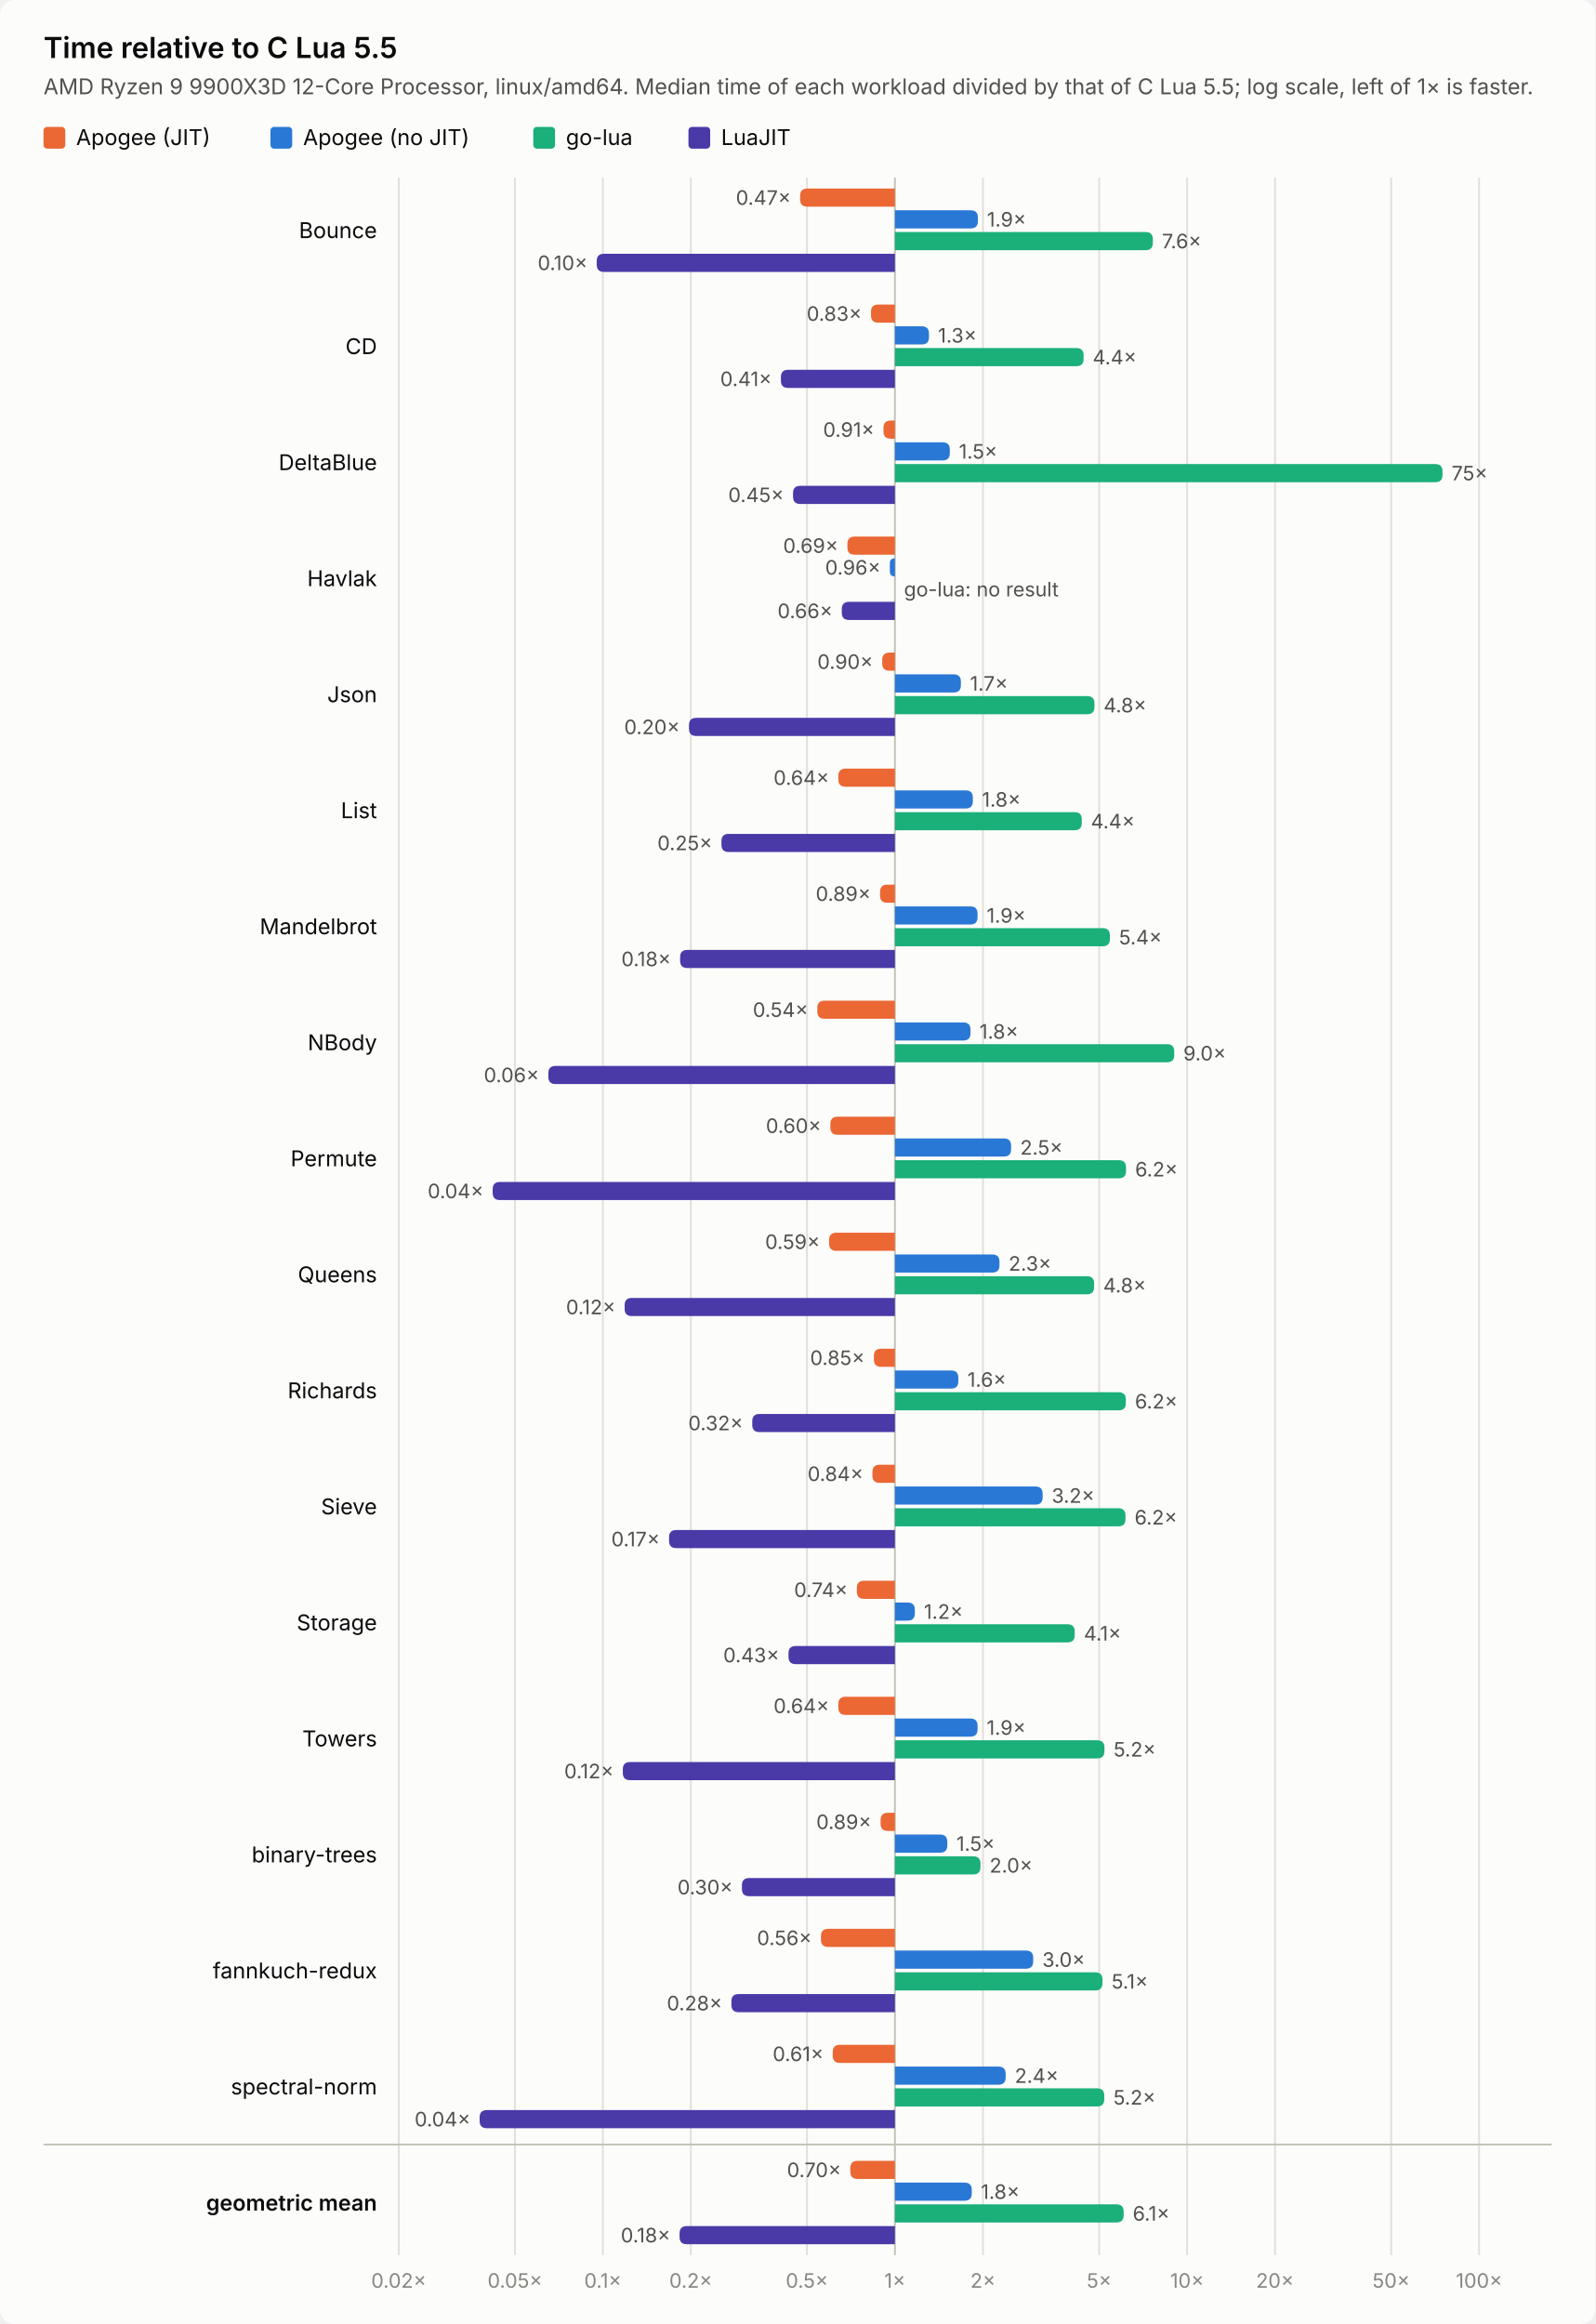
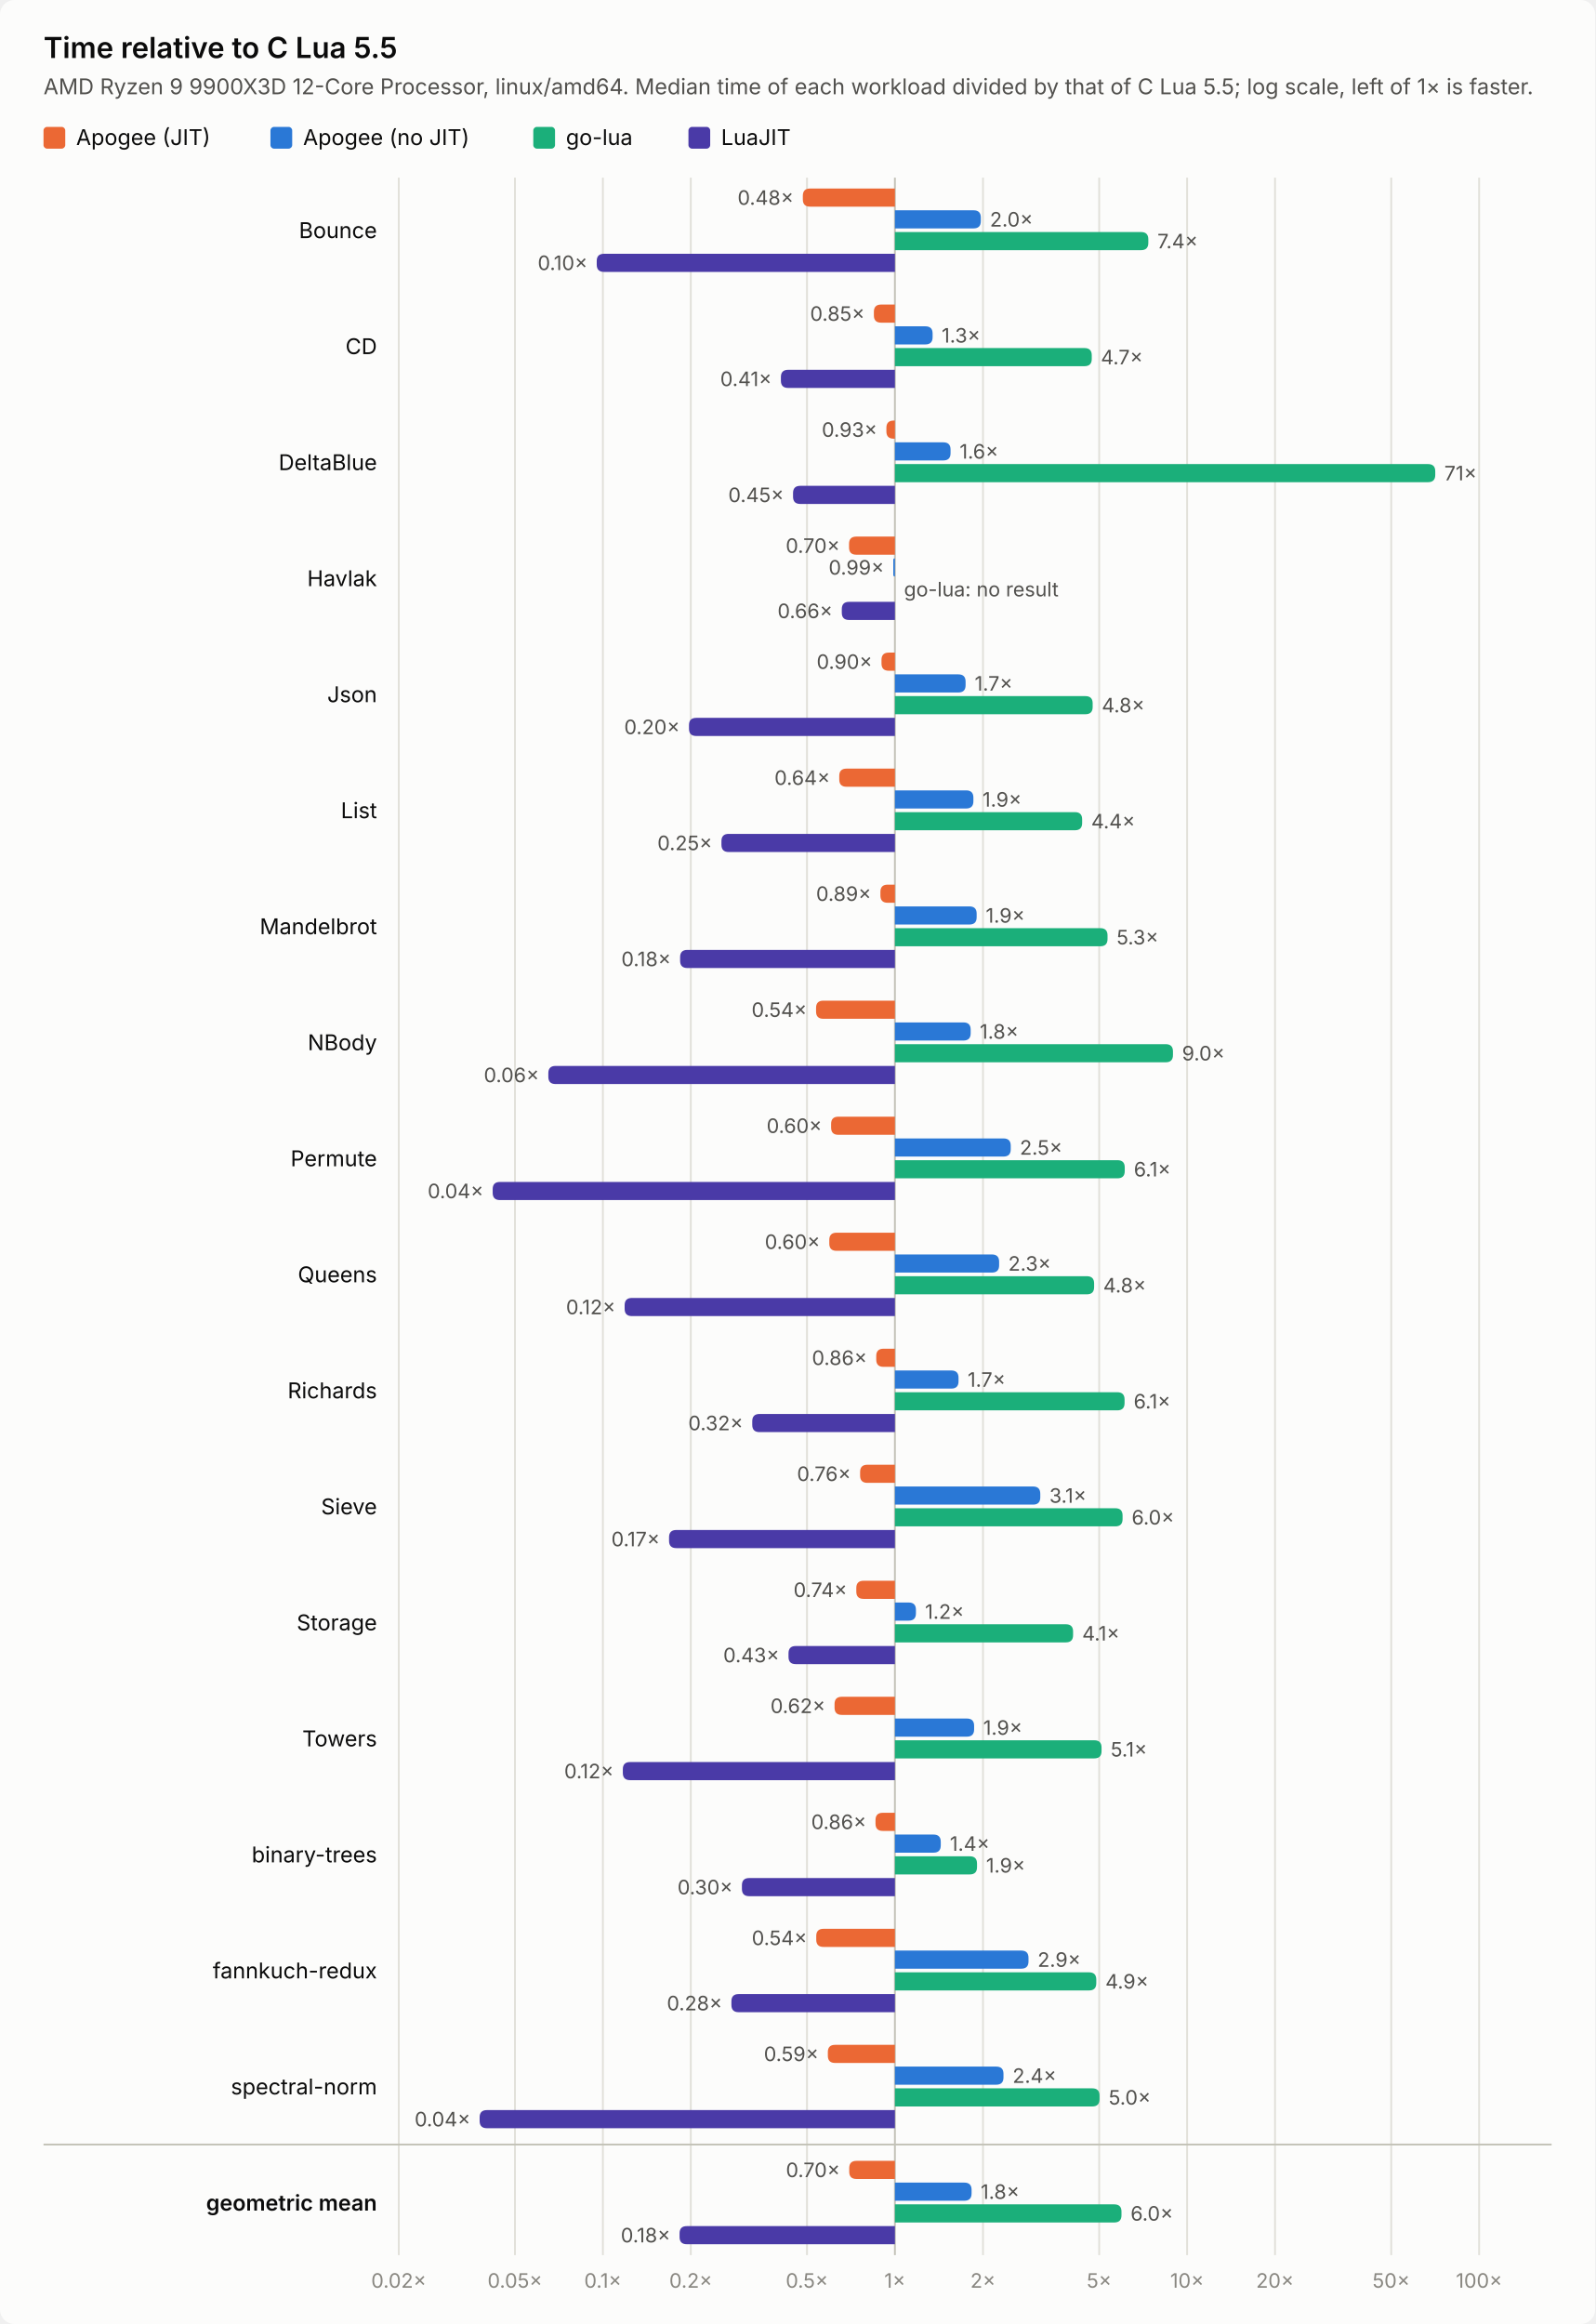
<svg xmlns="http://www.w3.org/2000/svg" viewBox="0 0 880 1282" width="880" height="1282" role="img" aria-labelledby="t d">
  <style>
text { font-family: system-ui, -apple-system, "Segoe UI", sans-serif; }
.bg { fill: #fcfcfb; }
.title { fill: #0b0b0b; font-size: 16px; font-weight: 600; }
.sub { fill: #52514e; font-size: 12px; }
.label { fill: #0b0b0b; font-size: 12px; }
.mean { font-weight: 600; }
.value { fill: #52514e; font-size: 11px; font-variant-numeric: tabular-nums; }
.tick { fill: #898781; font-size: 11px; font-variant-numeric: tabular-nums; }
.grid { stroke: #e1e0d9; stroke-width: 1; }
.base { stroke: #c3c2b7; stroke-width: 1; }
.s0 { fill: #2a78d6; } .s1 { fill: #eb6834; } .s2 { fill: #1baf7a; } .s3 { fill: #eda100; } .s4 { fill: #4a3aa7; }
@media (prefers-color-scheme: dark) {
  .bg { fill: #1a1a19; }
  .title, .label { fill: #ffffff; }
  .sub, .value { fill: #c3c2b7; }
  .grid { stroke: #2c2c2a; }
  .base { stroke: #383835; }
  .s0 { fill: #3987e5; } .s1 { fill: #d95926; } .s2 { fill: #199e70; } .s3 { fill: #c98500; } .s4 { fill: #9085e9; }
}
</style>
  <rect class="bg" width="880" height="1282" rx="8" />
  <text class="title" x="24" y="32">Time relative to C Lua 5.5</text>
  <text class="sub" x="24" y="52">AMD Ryzen 9 9900X3D 12-Core Processor, linux/amd64. Median time of each workload divided by that of C Lua 5.5; log scale, left of 1× is faster.</text>
  <rect class="s1" x="24" y="70" width="12" height="12" rx="2" />
  <text class="label" x="42" y="80">Apogee (JIT)</text>
  <rect class="s0" x="149.2" y="70" width="12" height="12" rx="2" />
  <text class="label" x="167.2" y="80">Apogee (no JIT)</text>
  <rect class="s2" x="294.2" y="70" width="12" height="12" rx="2" />
  <text class="label" x="312.2" y="80">go-lua</text>
  <rect class="s4" x="379.8" y="70" width="12" height="12" rx="2" />
  <text class="label" x="397.8" y="80">LuaJIT</text>
  <line class="grid" x1="220.0" x2="220.0" y1="98" y2="1244" />
  <text class="tick" x="220.0" y="1262" text-anchor="middle">0.02×</text>
  <line class="grid" x1="284.1" x2="284.1" y1="98" y2="1244" />
  <text class="tick" x="284.1" y="1262" text-anchor="middle">0.05×</text>
  <line class="grid" x1="332.6" x2="332.6" y1="98" y2="1244" />
  <text class="tick" x="332.6" y="1262" text-anchor="middle">0.1×</text>
  <line class="grid" x1="381.1" x2="381.1" y1="98" y2="1244" />
  <text class="tick" x="381.1" y="1262" text-anchor="middle">0.2×</text>
  <line class="grid" x1="445.2" x2="445.2" y1="98" y2="1244" />
  <text class="tick" x="445.2" y="1262" text-anchor="middle">0.5×</text>
  <line class="base" x1="493.7" x2="493.7" y1="98" y2="1244" />
  <text class="tick" x="493.7" y="1262" text-anchor="middle">1×</text>
  <line class="grid" x1="542.3" x2="542.3" y1="98" y2="1244" />
  <text class="tick" x="542.3" y="1262" text-anchor="middle">2×</text>
  <line class="grid" x1="606.4" x2="606.4" y1="98" y2="1244" />
  <text class="tick" x="606.4" y="1262" text-anchor="middle">5×</text>
  <line class="grid" x1="654.9" x2="654.9" y1="98" y2="1244" />
  <text class="tick" x="654.9" y="1262" text-anchor="middle">10×</text>
  <line class="grid" x1="703.4" x2="703.4" y1="98" y2="1244" />
  <text class="tick" x="703.4" y="1262" text-anchor="middle">20×</text>
  <line class="grid" x1="767.5" x2="767.5" y1="98" y2="1244" />
  <text class="tick" x="767.5" y="1262" text-anchor="middle">50×</text>
  <line class="grid" x1="816.0" x2="816.0" y1="98" y2="1244" />
  <text class="tick" x="816.0" y="1262" text-anchor="middle">100×</text>
  <text class="label" x="208" y="127.0" text-anchor="end" dominant-baseline="middle">Bounce</text>
-   <path class="s1" d="M493.7 104.0H445.4Q441.4 104.0 441.4 108.0V110.0Q441.4 114.0 445.4 114.0H493.7Z" />
-   <text class="value" x="436.4" y="109.0" text-anchor="end" dominant-baseline="middle">0.47×</text>
-   <path class="s0" d="M493.7 116.0H535.5Q539.5 116.0 539.5 120.0V122.0Q539.5 126.0 535.5 126.0H493.7Z" />
-   <text class="value" x="544.5" y="121.0" text-anchor="start" dominant-baseline="middle">1.9×</text>
-   <path class="s2" d="M493.7 128.0H632.0Q636.0 128.0 636.0 132.0V134.0Q636.0 138.0 632.0 138.0H493.7Z" />
-   <text class="value" x="641.0" y="133.0" text-anchor="start" dominant-baseline="middle">7.6×</text>
+   <path class="s1" d="M493.7 104.0H446.9Q442.9 104.0 442.9 108.0V110.0Q442.9 114.0 446.9 114.0H493.7Z" />
+   <text class="value" x="437.9" y="109.0" text-anchor="end" dominant-baseline="middle">0.48×</text>
+   <path class="s0" d="M493.7 116.0H537.1Q541.1 116.0 541.1 120.0V122.0Q541.1 126.0 537.1 126.0H493.7Z" />
+   <text class="value" x="546.1" y="121.0" text-anchor="start" dominant-baseline="middle">2.0×</text>
+   <path class="s2" d="M493.7 128.0H629.5Q633.5 128.0 633.5 132.0V134.0Q633.5 138.0 629.5 138.0H493.7Z" />
+   <text class="value" x="638.5" y="133.0" text-anchor="start" dominant-baseline="middle">7.4×</text>
  <path class="s4" d="M493.7 140.0H333.2Q329.2 140.0 329.2 144.0V146.0Q329.2 150.0 333.2 150.0H493.7Z" />
  <text class="value" x="324.2" y="145.0" text-anchor="end" dominant-baseline="middle">0.10×</text>
  <text class="label" x="208" y="191.0" text-anchor="end" dominant-baseline="middle">CD</text>
-   <path class="s1" d="M493.7 168.0H484.5Q480.5 168.0 480.5 172.0V174.0Q480.5 178.0 484.5 178.0H493.7Z" />
-   <text class="value" x="475.5" y="173.0" text-anchor="end" dominant-baseline="middle">0.83×</text>
-   <path class="s0" d="M493.7 180.0H508.5Q512.5 180.0 512.5 184.0V186.0Q512.5 190.0 508.5 190.0H493.7Z" />
-   <text class="value" x="517.5" y="185.0" text-anchor="start" dominant-baseline="middle">1.3×</text>
-   <path class="s2" d="M493.7 192.0H593.8Q597.8 192.0 597.8 196.0V198.0Q597.8 202.0 593.8 202.0H493.7Z" />
-   <text class="value" x="602.8" y="197.0" text-anchor="start" dominant-baseline="middle">4.4×</text>
+   <path class="s1" d="M493.7 168.0H486.1Q482.1 168.0 482.1 172.0V174.0Q482.1 178.0 486.1 178.0H493.7Z" />
+   <text class="value" x="477.1" y="173.0" text-anchor="end" dominant-baseline="middle">0.85×</text>
+   <path class="s0" d="M493.7 180.0H510.5Q514.5 180.0 514.5 184.0V186.0Q514.5 190.0 510.5 190.0H493.7Z" />
+   <text class="value" x="519.5" y="185.0" text-anchor="start" dominant-baseline="middle">1.3×</text>
+   <path class="s2" d="M493.7 192.0H598.3Q602.3 192.0 602.3 196.0V198.0Q602.3 202.0 598.3 202.0H493.7Z" />
+   <text class="value" x="607.3" y="197.0" text-anchor="start" dominant-baseline="middle">4.7×</text>
  <path class="s4" d="M493.7 204.0H434.8Q430.8 204.0 430.8 208.0V210.0Q430.8 214.0 434.8 214.0H493.7Z" />
  <text class="value" x="425.8" y="209.0" text-anchor="end" dominant-baseline="middle">0.41×</text>
  <text class="label" x="208" y="255.0" text-anchor="end" dominant-baseline="middle">DeltaBlue</text>
-   <path class="s1" d="M493.7 232.0H491.4Q487.4 232.0 487.4 236.0V238.0Q487.4 242.0 491.4 242.0H493.7Z" />
-   <text class="value" x="482.4" y="237.0" text-anchor="end" dominant-baseline="middle">0.91×</text>
-   <path class="s0" d="M493.7 244.0H520.0Q524.0 244.0 524.0 248.0V250.0Q524.0 254.0 520.0 254.0H493.7Z" />
-   <text class="value" x="529.0" y="249.0" text-anchor="start" dominant-baseline="middle">1.5×</text>
-   <path class="s2" d="M493.7 256.0H791.8Q795.8 256.0 795.8 260.0V262.0Q795.8 266.0 791.8 266.0H493.7Z" />
-   <text class="value" x="800.8" y="261.0" text-anchor="start" dominant-baseline="middle">75×</text>
+   <path class="s1" d="M493.7 232.0H493.0Q489.0 232.0 489.0 236.0V238.0Q489.0 242.0 493.0 242.0H493.7Z" />
+   <text class="value" x="484.0" y="237.0" text-anchor="end" dominant-baseline="middle">0.93×</text>
+   <path class="s0" d="M493.7 244.0H520.4Q524.4 244.0 524.4 248.0V250.0Q524.4 254.0 520.4 254.0H493.7Z" />
+   <text class="value" x="529.4" y="249.0" text-anchor="start" dominant-baseline="middle">1.6×</text>
+   <path class="s2" d="M493.7 256.0H787.8Q791.8 256.0 791.8 260.0V262.0Q791.8 266.0 787.8 266.0H493.7Z" />
+   <text class="value" x="796.8" y="261.0" text-anchor="start" dominant-baseline="middle">71×</text>
  <path class="s4" d="M493.7 268.0H441.5Q437.5 268.0 437.5 272.0V274.0Q437.5 278.0 441.5 278.0H493.7Z" />
  <text class="value" x="432.5" y="273.0" text-anchor="end" dominant-baseline="middle">0.45×</text>
  <text class="label" x="208" y="319.0" text-anchor="end" dominant-baseline="middle">Havlak</text>
  <text class="value" x="498.7" y="325.0" dominant-baseline="middle">go-lua: no result</text>
-   <path class="s1" d="M493.7 296.0H471.5Q467.5 296.0 467.5 300.0V302.0Q467.5 306.0 471.5 306.0H493.7Z" />
-   <text class="value" x="462.5" y="301.0" text-anchor="end" dominant-baseline="middle">0.69×</text>
-   <path class="s0" d="M493.7 308.0H493.7Q490.9 308.0 490.9 310.8V315.2Q490.9 318.0 493.7 318.0H493.7Z" />
-   <text class="value" x="485.9" y="313.0" text-anchor="end" dominant-baseline="middle">0.96×</text>
+   <path class="s1" d="M493.7 296.0H472.4Q468.4 296.0 468.4 300.0V302.0Q468.4 306.0 472.4 306.0H493.7Z" />
+   <text class="value" x="463.4" y="301.0" text-anchor="end" dominant-baseline="middle">0.70×</text>
+   <path class="s0" d="M493.7 308.0H493.7Q492.8 308.0 492.8 308.9V317.1Q492.8 318.0 493.7 318.0H493.7Z" />
+   <text class="value" x="487.8" y="313.0" text-anchor="end" dominant-baseline="middle">0.99×</text>
  <path class="s4" d="M493.7 332.0H468.4Q464.4 332.0 464.4 336.0V338.0Q464.4 342.0 468.4 342.0H493.7Z" />
  <text class="value" x="459.4" y="337.0" text-anchor="end" dominant-baseline="middle">0.66×</text>
  <text class="label" x="208" y="383.0" text-anchor="end" dominant-baseline="middle">Json</text>
-   <path class="s1" d="M493.7 360.0H490.7Q486.7 360.0 486.7 364.0V366.0Q486.7 370.0 490.7 370.0H493.7Z" />
-   <text class="value" x="481.7" y="365.0" text-anchor="end" dominant-baseline="middle">0.90×</text>
-   <path class="s0" d="M493.7 372.0H526.1Q530.1 372.0 530.1 376.0V378.0Q530.1 382.0 526.1 382.0H493.7Z" />
-   <text class="value" x="535.1" y="377.0" text-anchor="start" dominant-baseline="middle">1.7×</text>
-   <path class="s2" d="M493.7 384.0H599.8Q603.8 384.0 603.8 388.0V390.0Q603.8 394.0 599.8 394.0H493.7Z" />
-   <text class="value" x="608.8" y="389.0" text-anchor="start" dominant-baseline="middle">4.8×</text>
+   <path class="s1" d="M493.7 360.0H490.3Q486.3 360.0 486.3 364.0V366.0Q486.3 370.0 490.3 370.0H493.7Z" />
+   <text class="value" x="481.3" y="365.0" text-anchor="end" dominant-baseline="middle">0.90×</text>
+   <path class="s0" d="M493.7 372.0H528.7Q532.7 372.0 532.7 376.0V378.0Q532.7 382.0 528.7 382.0H493.7Z" />
+   <text class="value" x="537.7" y="377.0" text-anchor="start" dominant-baseline="middle">1.7×</text>
+   <path class="s2" d="M493.7 384.0H598.8Q602.8 384.0 602.8 388.0V390.0Q602.8 394.0 598.8 394.0H493.7Z" />
+   <text class="value" x="607.8" y="389.0" text-anchor="start" dominant-baseline="middle">4.8×</text>
  <path class="s4" d="M493.7 396.0H384.1Q380.1 396.0 380.1 400.0V402.0Q380.1 406.0 384.1 406.0H493.7Z" />
  <text class="value" x="375.1" y="401.0" text-anchor="end" dominant-baseline="middle">0.20×</text>
  <text class="label" x="208" y="447.0" text-anchor="end" dominant-baseline="middle">List</text>
-   <path class="s1" d="M493.7 424.0H466.5Q462.5 424.0 462.5 428.0V430.0Q462.5 434.0 466.5 434.0H493.7Z" />
-   <text class="value" x="457.5" y="429.0" text-anchor="end" dominant-baseline="middle">0.64×</text>
-   <path class="s0" d="M493.7 436.0H532.7Q536.7 436.0 536.7 440.0V442.0Q536.7 446.0 532.7 446.0H493.7Z" />
-   <text class="value" x="541.7" y="441.0" text-anchor="start" dominant-baseline="middle">1.8×</text>
-   <path class="s2" d="M493.7 448.0H592.8Q596.8 448.0 596.8 452.0V454.0Q596.8 458.0 592.8 458.0H493.7Z" />
-   <text class="value" x="601.8" y="453.0" text-anchor="start" dominant-baseline="middle">4.4×</text>
+   <path class="s1" d="M493.7 424.0H467.0Q463.0 424.0 463.0 428.0V430.0Q463.0 434.0 467.0 434.0H493.7Z" />
+   <text class="value" x="458.0" y="429.0" text-anchor="end" dominant-baseline="middle">0.64×</text>
+   <path class="s0" d="M493.7 436.0H533.0Q537.0 436.0 537.0 440.0V442.0Q537.0 446.0 533.0 446.0H493.7Z" />
+   <text class="value" x="542.0" y="441.0" text-anchor="start" dominant-baseline="middle">1.9×</text>
+   <path class="s2" d="M493.7 448.0H593.0Q597.0 448.0 597.0 452.0V454.0Q597.0 458.0 593.0 458.0H493.7Z" />
+   <text class="value" x="602.0" y="453.0" text-anchor="start" dominant-baseline="middle">4.4×</text>
  <path class="s4" d="M493.7 460.0H402.0Q398.0 460.0 398.0 464.0V466.0Q398.0 470.0 402.0 470.0H493.7Z" />
  <text class="value" x="393.0" y="465.0" text-anchor="end" dominant-baseline="middle">0.25×</text>
  <text class="label" x="208" y="511.0" text-anchor="end" dominant-baseline="middle">Mandelbrot</text>
-   <path class="s1" d="M493.7 488.0H489.5Q485.5 488.0 485.5 492.0V494.0Q485.5 498.0 489.5 498.0H493.7Z" />
-   <text class="value" x="480.5" y="493.0" text-anchor="end" dominant-baseline="middle">0.89×</text>
-   <path class="s0" d="M493.7 500.0H535.3Q539.3 500.0 539.3 504.0V506.0Q539.3 510.0 535.3 510.0H493.7Z" />
-   <text class="value" x="544.3" y="505.0" text-anchor="start" dominant-baseline="middle">1.9×</text>
-   <path class="s2" d="M493.7 512.0H608.3Q612.3 512.0 612.3 516.0V518.0Q612.3 522.0 608.3 522.0H493.7Z" />
-   <text class="value" x="617.3" y="517.0" text-anchor="start" dominant-baseline="middle">5.4×</text>
+   <path class="s1" d="M493.7 488.0H489.7Q485.7 488.0 485.7 492.0V494.0Q485.7 498.0 489.7 498.0H493.7Z" />
+   <text class="value" x="480.7" y="493.0" text-anchor="end" dominant-baseline="middle">0.89×</text>
+   <path class="s0" d="M493.7 500.0H534.8Q538.8 500.0 538.8 504.0V506.0Q538.8 510.0 534.8 510.0H493.7Z" />
+   <text class="value" x="543.8" y="505.0" text-anchor="start" dominant-baseline="middle">1.9×</text>
+   <path class="s2" d="M493.7 512.0H607.0Q611.0 512.0 611.0 516.0V518.0Q611.0 522.0 607.0 522.0H493.7Z" />
+   <text class="value" x="616.0" y="517.0" text-anchor="start" dominant-baseline="middle">5.3×</text>
  <path class="s4" d="M493.7 524.0H379.2Q375.2 524.0 375.2 528.0V530.0Q375.2 534.0 379.2 534.0H493.7Z" />
  <text class="value" x="370.2" y="529.0" text-anchor="end" dominant-baseline="middle">0.18×</text>
  <text class="label" x="208" y="575.0" text-anchor="end" dominant-baseline="middle">NBody</text>
-   <path class="s1" d="M493.7 552.0H454.9Q450.9 552.0 450.9 556.0V558.0Q450.9 562.0 454.9 562.0H493.7Z" />
-   <text class="value" x="445.9" y="557.0" text-anchor="end" dominant-baseline="middle">0.54×</text>
-   <path class="s0" d="M493.7 564.0H531.4Q535.4 564.0 535.4 568.0V570.0Q535.4 574.0 531.4 574.0H493.7Z" />
-   <text class="value" x="540.4" y="569.0" text-anchor="start" dominant-baseline="middle">1.8×</text>
-   <path class="s2" d="M493.7 576.0H643.8Q647.8 576.0 647.8 580.0V582.0Q647.8 586.0 643.8 586.0H493.7Z" />
-   <text class="value" x="652.8" y="581.0" text-anchor="start" dominant-baseline="middle">9.0×</text>
+   <path class="s1" d="M493.7 552.0H454.2Q450.2 552.0 450.2 556.0V558.0Q450.2 562.0 454.2 562.0H493.7Z" />
+   <text class="value" x="445.2" y="557.0" text-anchor="end" dominant-baseline="middle">0.54×</text>
+   <path class="s0" d="M493.7 564.0H531.5Q535.5 564.0 535.5 568.0V570.0Q535.5 574.0 531.5 574.0H493.7Z" />
+   <text class="value" x="540.5" y="569.0" text-anchor="start" dominant-baseline="middle">1.8×</text>
+   <path class="s2" d="M493.7 576.0H643.1Q647.1 576.0 647.1 580.0V582.0Q647.1 586.0 643.1 586.0H493.7Z" />
+   <text class="value" x="652.1" y="581.0" text-anchor="start" dominant-baseline="middle">9.0×</text>
  <path class="s4" d="M493.7 588.0H306.5Q302.5 588.0 302.5 592.0V594.0Q302.5 598.0 306.5 598.0H493.7Z" />
  <text class="value" x="297.5" y="593.0" text-anchor="end" dominant-baseline="middle">0.06×</text>
  <text class="label" x="208" y="639.0" text-anchor="end" dominant-baseline="middle">Permute</text>
-   <path class="s1" d="M493.7 616.0H462.1Q458.1 616.0 458.1 620.0V622.0Q458.1 626.0 462.1 626.0H493.7Z" />
-   <text class="value" x="453.1" y="621.0" text-anchor="end" dominant-baseline="middle">0.60×</text>
-   <path class="s0" d="M493.7 628.0H553.8Q557.8 628.0 557.8 632.0V634.0Q557.8 638.0 553.8 638.0H493.7Z" />
-   <text class="value" x="562.8" y="633.0" text-anchor="start" dominant-baseline="middle">2.5×</text>
-   <path class="s2" d="M493.7 640.0H617.2Q621.2 640.0 621.2 644.0V646.0Q621.2 650.0 617.2 650.0H493.7Z" />
-   <text class="value" x="626.2" y="645.0" text-anchor="start" dominant-baseline="middle">6.2×</text>
+   <path class="s1" d="M493.7 616.0H462.5Q458.5 616.0 458.5 620.0V622.0Q458.5 626.0 462.5 626.0H493.7Z" />
+   <text class="value" x="453.5" y="621.0" text-anchor="end" dominant-baseline="middle">0.60×</text>
+   <path class="s0" d="M493.7 628.0H553.6Q557.6 628.0 557.6 632.0V634.0Q557.6 638.0 553.6 638.0H493.7Z" />
+   <text class="value" x="562.6" y="633.0" text-anchor="start" dominant-baseline="middle">2.5×</text>
+   <path class="s2" d="M493.7 640.0H616.5Q620.5 640.0 620.5 644.0V646.0Q620.5 650.0 616.5 650.0H493.7Z" />
+   <text class="value" x="625.5" y="645.0" text-anchor="start" dominant-baseline="middle">6.1×</text>
  <path class="s4" d="M493.7 652.0H275.8Q271.8 652.0 271.8 656.0V658.0Q271.8 662.0 275.8 662.0H493.7Z" />
  <text class="value" x="266.8" y="657.0" text-anchor="end" dominant-baseline="middle">0.04×</text>
  <text class="label" x="208" y="703.0" text-anchor="end" dominant-baseline="middle">Queens</text>
-   <path class="s1" d="M493.7 680.0H461.4Q457.4 680.0 457.4 684.0V686.0Q457.4 690.0 461.4 690.0H493.7Z" />
-   <text class="value" x="452.4" y="685.0" text-anchor="end" dominant-baseline="middle">0.59×</text>
-   <path class="s0" d="M493.7 692.0H547.4Q551.4 692.0 551.4 696.0V698.0Q551.4 702.0 547.4 702.0H493.7Z" />
-   <text class="value" x="556.4" y="697.0" text-anchor="start" dominant-baseline="middle">2.3×</text>
+   <path class="s1" d="M493.7 680.0H461.5Q457.5 680.0 457.5 684.0V686.0Q457.5 690.0 461.5 690.0H493.7Z" />
+   <text class="value" x="452.5" y="685.0" text-anchor="end" dominant-baseline="middle">0.60×</text>
+   <path class="s0" d="M493.7 692.0H547.2Q551.2 692.0 551.2 696.0V698.0Q551.2 702.0 547.2 702.0H493.7Z" />
+   <text class="value" x="556.2" y="697.0" text-anchor="start" dominant-baseline="middle">2.3×</text>
  <path class="s2" d="M493.7 704.0H599.6Q603.6 704.0 603.6 708.0V710.0Q603.6 714.0 599.6 714.0H493.7Z" />
  <text class="value" x="608.6" y="709.0" text-anchor="start" dominant-baseline="middle">4.8×</text>
  <path class="s4" d="M493.7 716.0H348.6Q344.6 716.0 344.6 720.0V722.0Q344.6 726.0 348.6 726.0H493.7Z" />
  <text class="value" x="339.6" y="721.0" text-anchor="end" dominant-baseline="middle">0.12×</text>
  <text class="label" x="208" y="767.0" text-anchor="end" dominant-baseline="middle">Richards</text>
-   <path class="s1" d="M493.7 744.0H486.1Q482.1 744.0 482.1 748.0V750.0Q482.1 754.0 486.1 754.0H493.7Z" />
-   <text class="value" x="477.1" y="749.0" text-anchor="end" dominant-baseline="middle">0.85×</text>
-   <path class="s0" d="M493.7 756.0H524.7Q528.7 756.0 528.7 760.0V762.0Q528.7 766.0 524.7 766.0H493.7Z" />
-   <text class="value" x="533.7" y="761.0" text-anchor="start" dominant-baseline="middle">1.6×</text>
-   <path class="s2" d="M493.7 768.0H617.1Q621.1 768.0 621.1 772.0V774.0Q621.1 778.0 617.1 778.0H493.7Z" />
-   <text class="value" x="626.1" y="773.0" text-anchor="start" dominant-baseline="middle">6.2×</text>
+   <path class="s1" d="M493.7 744.0H487.4Q483.4 744.0 483.4 748.0V750.0Q483.4 754.0 487.4 754.0H493.7Z" />
+   <text class="value" x="478.4" y="749.0" text-anchor="end" dominant-baseline="middle">0.86×</text>
+   <path class="s0" d="M493.7 756.0H524.8Q528.8 756.0 528.8 760.0V762.0Q528.8 766.0 524.8 766.0H493.7Z" />
+   <text class="value" x="533.8" y="761.0" text-anchor="start" dominant-baseline="middle">1.7×</text>
+   <path class="s2" d="M493.7 768.0H616.4Q620.4 768.0 620.4 772.0V774.0Q620.4 778.0 616.4 778.0H493.7Z" />
+   <text class="value" x="625.4" y="773.0" text-anchor="start" dominant-baseline="middle">6.1×</text>
  <path class="s4" d="M493.7 780.0H419.0Q415.0 780.0 415.0 784.0V786.0Q415.0 790.0 419.0 790.0H493.7Z" />
  <text class="value" x="410.0" y="785.0" text-anchor="end" dominant-baseline="middle">0.32×</text>
  <text class="label" x="208" y="831.0" text-anchor="end" dominant-baseline="middle">Sieve</text>
-   <path class="s1" d="M493.7 808.0H485.3Q481.3 808.0 481.3 812.0V814.0Q481.3 818.0 485.3 818.0H493.7Z" />
-   <text class="value" x="476.3" y="813.0" text-anchor="end" dominant-baseline="middle">0.84×</text>
-   <path class="s0" d="M493.7 820.0H571.2Q575.2 820.0 575.2 824.0V826.0Q575.2 830.0 571.2 830.0H493.7Z" />
-   <text class="value" x="580.2" y="825.0" text-anchor="start" dominant-baseline="middle">3.2×</text>
-   <path class="s2" d="M493.7 832.0H616.9Q620.9 832.0 620.9 836.0V838.0Q620.9 842.0 616.9 842.0H493.7Z" />
-   <text class="value" x="625.9" y="837.0" text-anchor="start" dominant-baseline="middle">6.2×</text>
+   <path class="s1" d="M493.7 808.0H478.5Q474.5 808.0 474.5 812.0V814.0Q474.5 818.0 478.5 818.0H493.7Z" />
+   <text class="value" x="469.5" y="813.0" text-anchor="end" dominant-baseline="middle">0.76×</text>
+   <path class="s0" d="M493.7 820.0H569.9Q573.9 820.0 573.9 824.0V826.0Q573.9 830.0 569.9 830.0H493.7Z" />
+   <text class="value" x="578.9" y="825.0" text-anchor="start" dominant-baseline="middle">3.1×</text>
+   <path class="s2" d="M493.7 832.0H615.3Q619.3 832.0 619.3 836.0V838.0Q619.3 842.0 615.3 842.0H493.7Z" />
+   <text class="value" x="624.3" y="837.0" text-anchor="start" dominant-baseline="middle">6.0×</text>
  <path class="s4" d="M493.7 844.0H373.1Q369.1 844.0 369.1 848.0V850.0Q369.1 854.0 373.1 854.0H493.7Z" />
  <text class="value" x="364.1" y="849.0" text-anchor="end" dominant-baseline="middle">0.17×</text>
  <text class="label" x="208" y="895.0" text-anchor="end" dominant-baseline="middle">Storage</text>
-   <path class="s1" d="M493.7 872.0H476.7Q472.7 872.0 472.7 876.0V878.0Q472.7 882.0 476.7 882.0H493.7Z" />
-   <text class="value" x="467.7" y="877.0" text-anchor="end" dominant-baseline="middle">0.74×</text>
-   <path class="s0" d="M493.7 884.0H500.7Q504.7 884.0 504.7 888.0V890.0Q504.7 894.0 500.7 894.0H493.7Z" />
-   <text class="value" x="509.7" y="889.0" text-anchor="start" dominant-baseline="middle">1.2×</text>
-   <path class="s2" d="M493.7 896.0H588.9Q592.9 896.0 592.9 900.0V902.0Q592.9 906.0 588.9 906.0H493.7Z" />
-   <text class="value" x="597.9" y="901.0" text-anchor="start" dominant-baseline="middle">4.1×</text>
+   <path class="s1" d="M493.7 872.0H476.4Q472.4 872.0 472.4 876.0V878.0Q472.4 882.0 476.4 882.0H493.7Z" />
+   <text class="value" x="467.4" y="877.0" text-anchor="end" dominant-baseline="middle">0.74×</text>
+   <path class="s0" d="M493.7 884.0H501.3Q505.3 884.0 505.3 888.0V890.0Q505.3 894.0 501.3 894.0H493.7Z" />
+   <text class="value" x="510.3" y="889.0" text-anchor="start" dominant-baseline="middle">1.2×</text>
+   <path class="s2" d="M493.7 896.0H588.0Q592.0 896.0 592.0 900.0V902.0Q592.0 906.0 588.0 906.0H493.7Z" />
+   <text class="value" x="597.0" y="901.0" text-anchor="start" dominant-baseline="middle">4.1×</text>
  <path class="s4" d="M493.7 908.0H439.0Q435.0 908.0 435.0 912.0V914.0Q435.0 918.0 439.0 918.0H493.7Z" />
  <text class="value" x="430.0" y="913.0" text-anchor="end" dominant-baseline="middle">0.43×</text>
  <text class="label" x="208" y="959.0" text-anchor="end" dominant-baseline="middle">Towers</text>
-   <path class="s1" d="M493.7 936.0H466.5Q462.5 936.0 462.5 940.0V942.0Q462.5 946.0 466.5 946.0H493.7Z" />
-   <text class="value" x="457.5" y="941.0" text-anchor="end" dominant-baseline="middle">0.64×</text>
-   <path class="s0" d="M493.7 948.0H535.3Q539.3 948.0 539.3 952.0V954.0Q539.3 958.0 535.3 958.0H493.7Z" />
-   <text class="value" x="544.3" y="953.0" text-anchor="start" dominant-baseline="middle">1.9×</text>
-   <path class="s2" d="M493.7 960.0H605.3Q609.3 960.0 609.3 964.0V966.0Q609.3 970.0 605.3 970.0H493.7Z" />
-   <text class="value" x="614.3" y="965.0" text-anchor="start" dominant-baseline="middle">5.2×</text>
+   <path class="s1" d="M493.7 936.0H464.4Q460.4 936.0 460.4 940.0V942.0Q460.4 946.0 464.4 946.0H493.7Z" />
+   <text class="value" x="455.4" y="941.0" text-anchor="end" dominant-baseline="middle">0.62×</text>
+   <path class="s0" d="M493.7 948.0H533.4Q537.4 948.0 537.4 952.0V954.0Q537.4 958.0 533.4 958.0H493.7Z" />
+   <text class="value" x="542.4" y="953.0" text-anchor="start" dominant-baseline="middle">1.9×</text>
+   <path class="s2" d="M493.7 960.0H603.7Q607.7 960.0 607.7 964.0V966.0Q607.7 970.0 603.7 970.0H493.7Z" />
+   <text class="value" x="612.7" y="965.0" text-anchor="start" dominant-baseline="middle">5.1×</text>
  <path class="s4" d="M493.7 972.0H347.6Q343.6 972.0 343.6 976.0V978.0Q343.6 982.0 347.6 982.0H493.7Z" />
  <text class="value" x="338.6" y="977.0" text-anchor="end" dominant-baseline="middle">0.12×</text>
  <text class="label" x="208" y="1023.0" text-anchor="end" dominant-baseline="middle">binary-trees</text>
-   <path class="s1" d="M493.7 1000.0H489.8Q485.8 1000.0 485.8 1004.0V1006.0Q485.8 1010.0 489.8 1010.0H493.7Z" />
-   <text class="value" x="480.8" y="1005.0" text-anchor="end" dominant-baseline="middle">0.89×</text>
-   <path class="s0" d="M493.7 1012.0H518.6Q522.6 1012.0 522.6 1016.0V1018.0Q522.6 1022.0 518.6 1022.0H493.7Z" />
-   <text class="value" x="527.6" y="1017.0" text-anchor="start" dominant-baseline="middle">1.5×</text>
-   <path class="s2" d="M493.7 1024.0H536.9Q540.9 1024.0 540.9 1028.0V1030.0Q540.9 1034.0 536.9 1034.0H493.7Z" />
-   <text class="value" x="545.9" y="1029.0" text-anchor="start" dominant-baseline="middle">2.0×</text>
+   <path class="s1" d="M493.7 1000.0H487.0Q483.0 1000.0 483.0 1004.0V1006.0Q483.0 1010.0 487.0 1010.0H493.7Z" />
+   <text class="value" x="478.0" y="1005.0" text-anchor="end" dominant-baseline="middle">0.86×</text>
+   <path class="s0" d="M493.7 1012.0H515.0Q519.0 1012.0 519.0 1016.0V1018.0Q519.0 1022.0 515.0 1022.0H493.7Z" />
+   <text class="value" x="524.0" y="1017.0" text-anchor="start" dominant-baseline="middle">1.4×</text>
+   <path class="s2" d="M493.7 1024.0H535.0Q539.0 1024.0 539.0 1028.0V1030.0Q539.0 1034.0 535.0 1034.0H493.7Z" />
+   <text class="value" x="544.0" y="1029.0" text-anchor="start" dominant-baseline="middle">1.9×</text>
  <path class="s4" d="M493.7 1036.0H413.3Q409.3 1036.0 409.3 1040.0V1042.0Q409.3 1046.0 413.3 1046.0H493.7Z" />
  <text class="value" x="404.3" y="1041.0" text-anchor="end" dominant-baseline="middle">0.30×</text>
  <text class="label" x="208" y="1087.0" text-anchor="end" dominant-baseline="middle">fannkuch-redux</text>
-   <path class="s1" d="M493.7 1064.0H456.9Q452.9 1064.0 452.9 1068.0V1070.0Q452.9 1074.0 456.9 1074.0H493.7Z" />
-   <text class="value" x="447.9" y="1069.0" text-anchor="end" dominant-baseline="middle">0.56×</text>
-   <path class="s0" d="M493.7 1076.0H566.0Q570.0 1076.0 570.0 1080.0V1082.0Q570.0 1086.0 566.0 1086.0H493.7Z" />
-   <text class="value" x="575.0" y="1081.0" text-anchor="start" dominant-baseline="middle">3.0×</text>
-   <path class="s2" d="M493.7 1088.0H604.2Q608.2 1088.0 608.2 1092.0V1094.0Q608.2 1098.0 604.2 1098.0H493.7Z" />
-   <text class="value" x="613.2" y="1093.0" text-anchor="start" dominant-baseline="middle">5.1×</text>
+   <path class="s1" d="M493.7 1064.0H454.3Q450.3 1064.0 450.3 1068.0V1070.0Q450.3 1074.0 454.3 1074.0H493.7Z" />
+   <text class="value" x="445.3" y="1069.0" text-anchor="end" dominant-baseline="middle">0.54×</text>
+   <path class="s0" d="M493.7 1076.0H563.4Q567.4 1076.0 567.4 1080.0V1082.0Q567.4 1086.0 563.4 1086.0H493.7Z" />
+   <text class="value" x="572.4" y="1081.0" text-anchor="start" dominant-baseline="middle">2.9×</text>
+   <path class="s2" d="M493.7 1088.0H600.8Q604.8 1088.0 604.8 1092.0V1094.0Q604.8 1098.0 600.8 1098.0H493.7Z" />
+   <text class="value" x="609.8" y="1093.0" text-anchor="start" dominant-baseline="middle">4.9×</text>
  <path class="s4" d="M493.7 1100.0H407.5Q403.5 1100.0 403.5 1104.0V1106.0Q403.5 1110.0 407.5 1110.0H493.7Z" />
  <text class="value" x="398.5" y="1105.0" text-anchor="end" dominant-baseline="middle">0.28×</text>
  <text class="label" x="208" y="1151.0" text-anchor="end" dominant-baseline="middle">spectral-norm</text>
-   <path class="s1" d="M493.7 1128.0H463.4Q459.4 1128.0 459.4 1132.0V1134.0Q459.4 1138.0 463.4 1138.0H493.7Z" />
-   <text class="value" x="454.4" y="1133.0" text-anchor="end" dominant-baseline="middle">0.61×</text>
-   <path class="s0" d="M493.7 1140.0H550.8Q554.8 1140.0 554.8 1144.0V1146.0Q554.8 1150.0 550.8 1150.0H493.7Z" />
-   <text class="value" x="559.8" y="1145.0" text-anchor="start" dominant-baseline="middle">2.4×</text>
-   <path class="s2" d="M493.7 1152.0H605.2Q609.2 1152.0 609.2 1156.0V1158.0Q609.2 1162.0 605.2 1162.0H493.7Z" />
-   <text class="value" x="614.2" y="1157.0" text-anchor="start" dominant-baseline="middle">5.2×</text>
+   <path class="s1" d="M493.7 1128.0H460.7Q456.7 1128.0 456.7 1132.0V1134.0Q456.7 1138.0 460.7 1138.0H493.7Z" />
+   <text class="value" x="451.7" y="1133.0" text-anchor="end" dominant-baseline="middle">0.59×</text>
+   <path class="s0" d="M493.7 1140.0H549.6Q553.6 1140.0 553.6 1144.0V1146.0Q553.6 1150.0 549.6 1150.0H493.7Z" />
+   <text class="value" x="558.6" y="1145.0" text-anchor="start" dominant-baseline="middle">2.4×</text>
+   <path class="s2" d="M493.7 1152.0H602.6Q606.6 1152.0 606.6 1156.0V1158.0Q606.6 1162.0 602.6 1162.0H493.7Z" />
+   <text class="value" x="611.6" y="1157.0" text-anchor="start" dominant-baseline="middle">5.0×</text>
  <path class="s4" d="M493.7 1164.0H268.6Q264.6 1164.0 264.6 1168.0V1170.0Q264.6 1174.0 268.6 1174.0H493.7Z" />
  <text class="value" x="259.6" y="1169.0" text-anchor="end" dominant-baseline="middle">0.04×</text>
  <line class="base" x1="24" x2="856" y1="1183.0" y2="1183.0" />
  <text class="label mean" x="208" y="1215.0" text-anchor="end" dominant-baseline="middle">geometric mean</text>
-   <path class="s1" d="M493.7 1192.0H473.1Q469.1 1192.0 469.1 1196.0V1198.0Q469.1 1202.0 473.1 1202.0H493.7Z" />
-   <text class="value" x="464.1" y="1197.0" text-anchor="end" dominant-baseline="middle">0.70×</text>
-   <path class="s0" d="M493.7 1204.0H532.1Q536.1 1204.0 536.1 1208.0V1210.0Q536.1 1214.0 532.1 1214.0H493.7Z" />
-   <text class="value" x="541.1" y="1209.0" text-anchor="start" dominant-baseline="middle">1.8×</text>
-   <path class="s2" d="M493.7 1216.0H615.9Q619.9 1216.0 619.9 1220.0V1222.0Q619.9 1226.0 615.9 1226.0H493.7Z" />
-   <text class="value" x="624.9" y="1221.0" text-anchor="start" dominant-baseline="middle">6.1×</text>
+   <path class="s1" d="M493.7 1192.0H472.5Q468.5 1192.0 468.5 1196.0V1198.0Q468.5 1202.0 472.5 1202.0H493.7Z" />
+   <text class="value" x="463.5" y="1197.0" text-anchor="end" dominant-baseline="middle">0.70×</text>
+   <path class="s0" d="M493.7 1204.0H532.0Q536.0 1204.0 536.0 1208.0V1210.0Q536.0 1214.0 532.0 1214.0H493.7Z" />
+   <text class="value" x="541.0" y="1209.0" text-anchor="start" dominant-baseline="middle">1.8×</text>
+   <path class="s2" d="M493.7 1216.0H614.7Q618.7 1216.0 618.7 1220.0V1222.0Q618.7 1226.0 614.7 1226.0H493.7Z" />
+   <text class="value" x="623.7" y="1221.0" text-anchor="start" dominant-baseline="middle">6.0×</text>
  <path class="s4" d="M493.7 1228.0H378.9Q374.9 1228.0 374.9 1232.0V1234.0Q374.9 1238.0 378.9 1238.0H493.7Z" />
  <text class="value" x="369.9" y="1233.0" text-anchor="end" dominant-baseline="middle">0.18×</text>
</svg>
